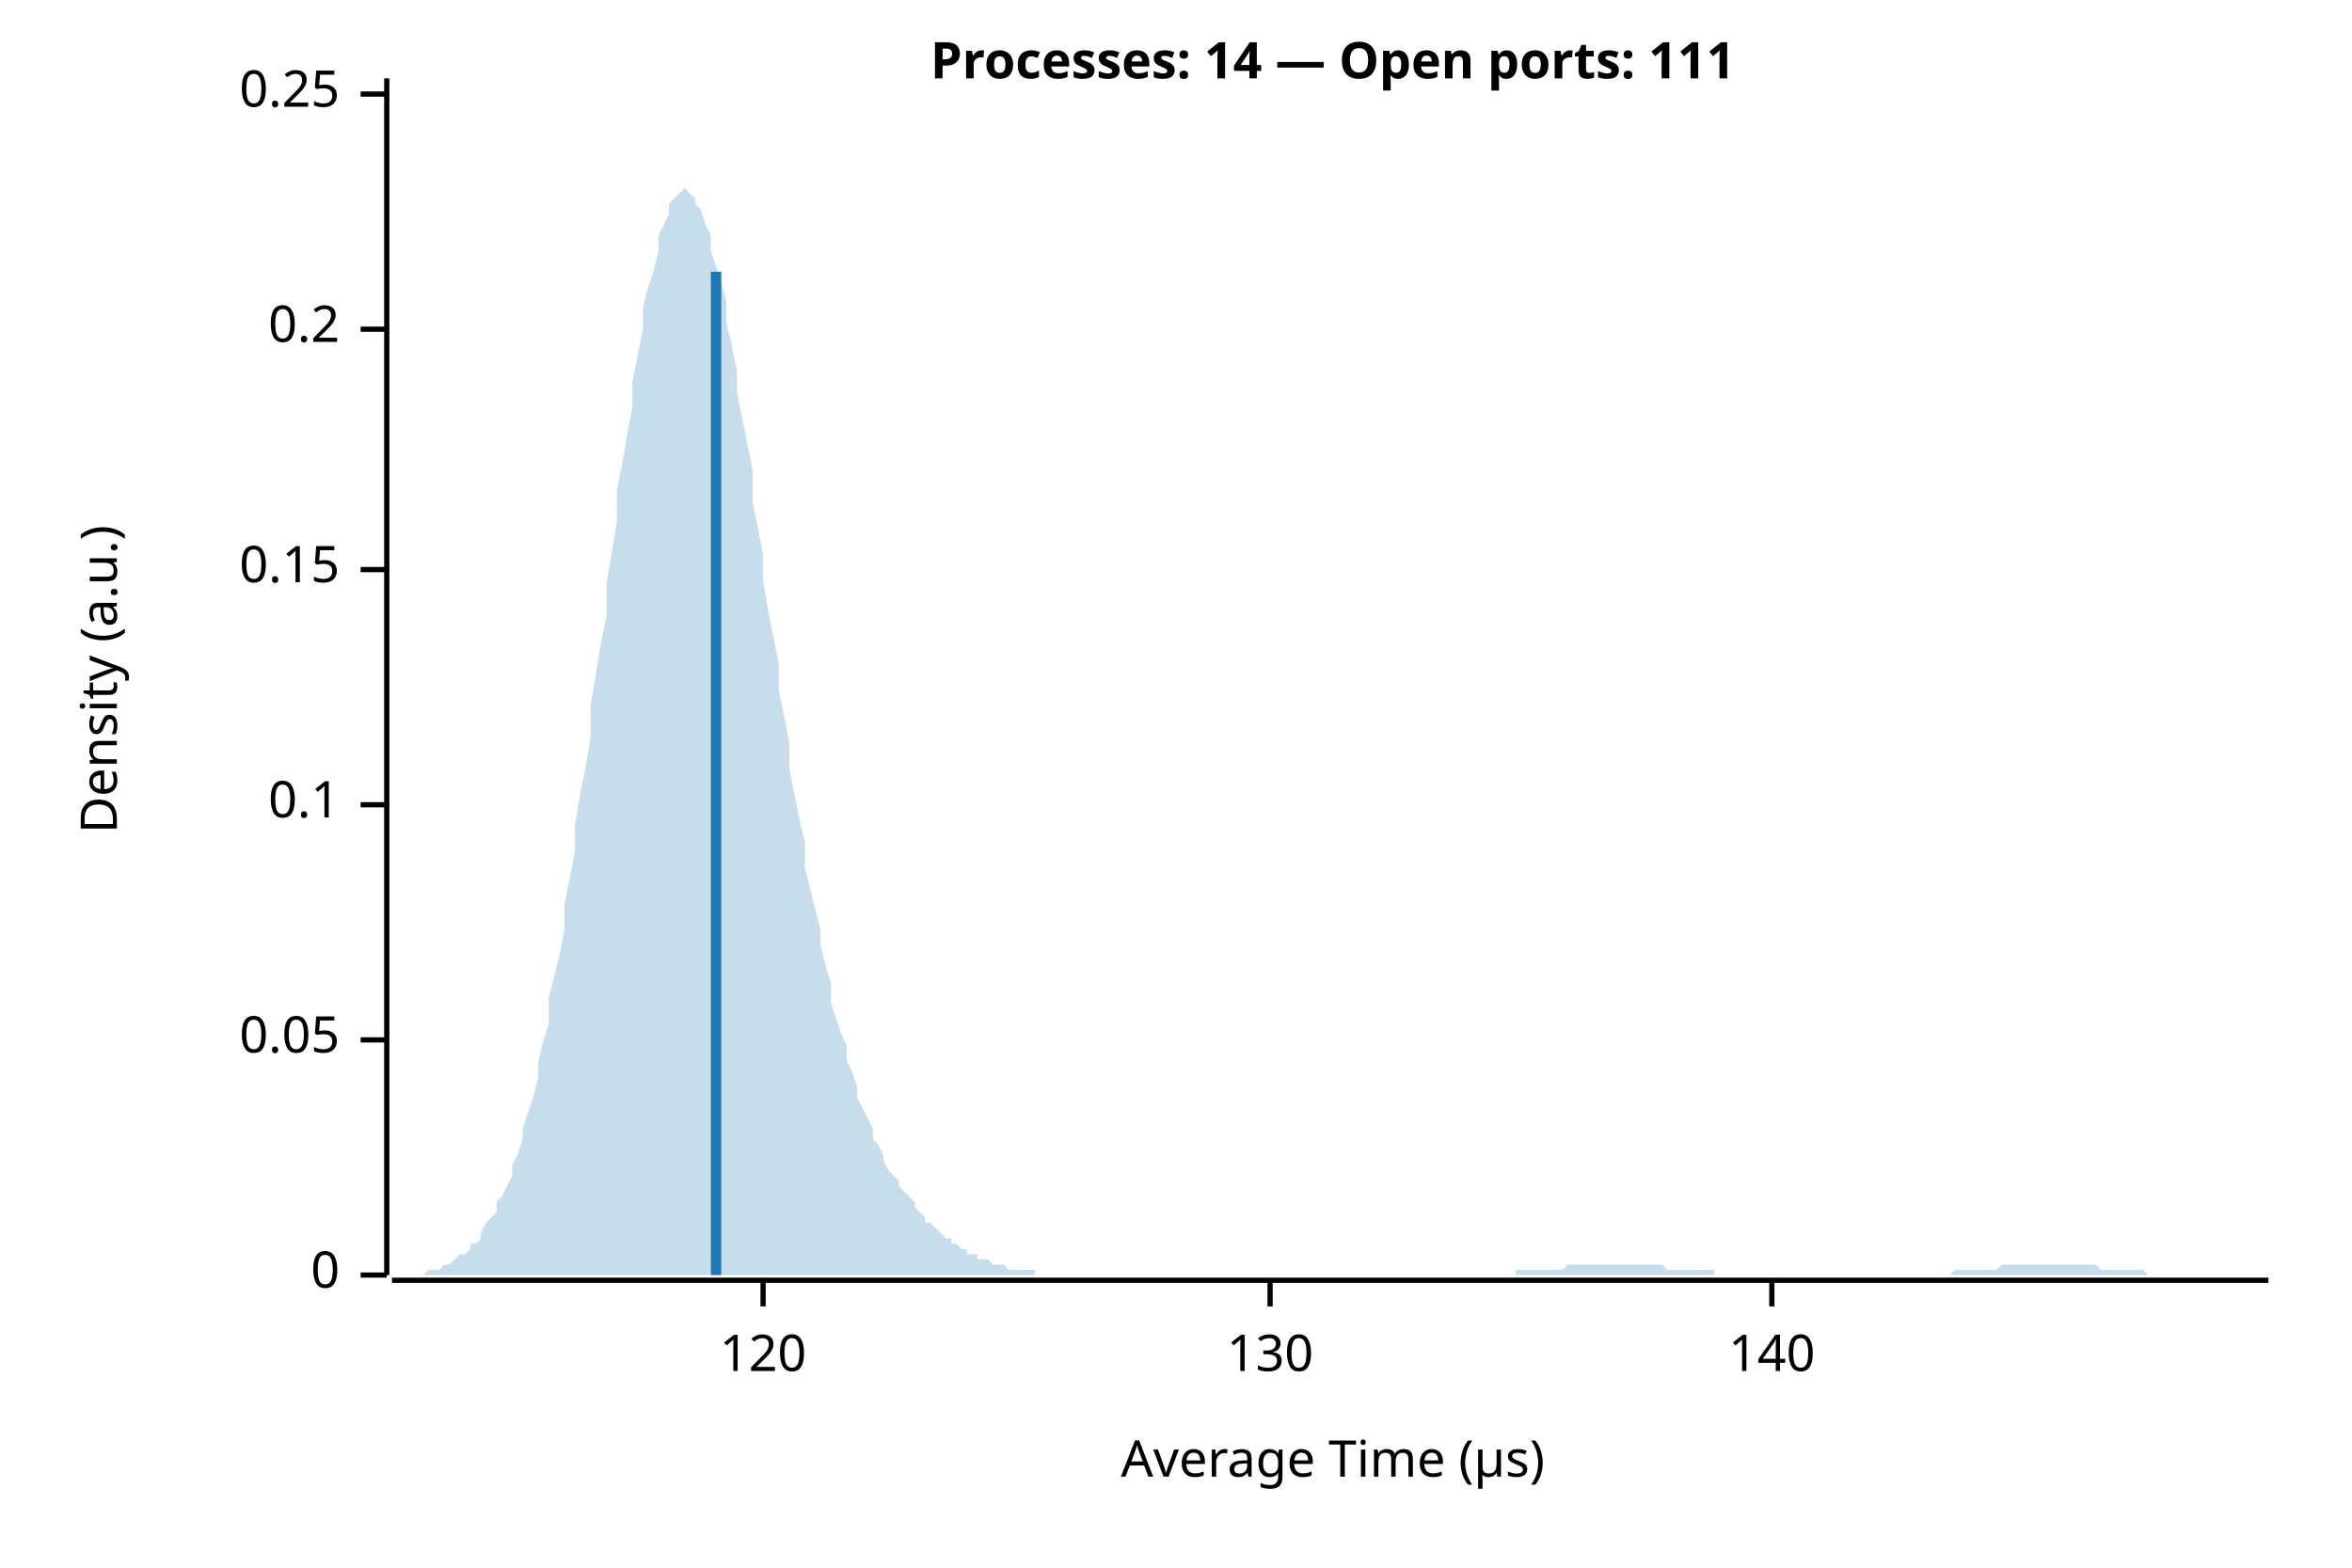
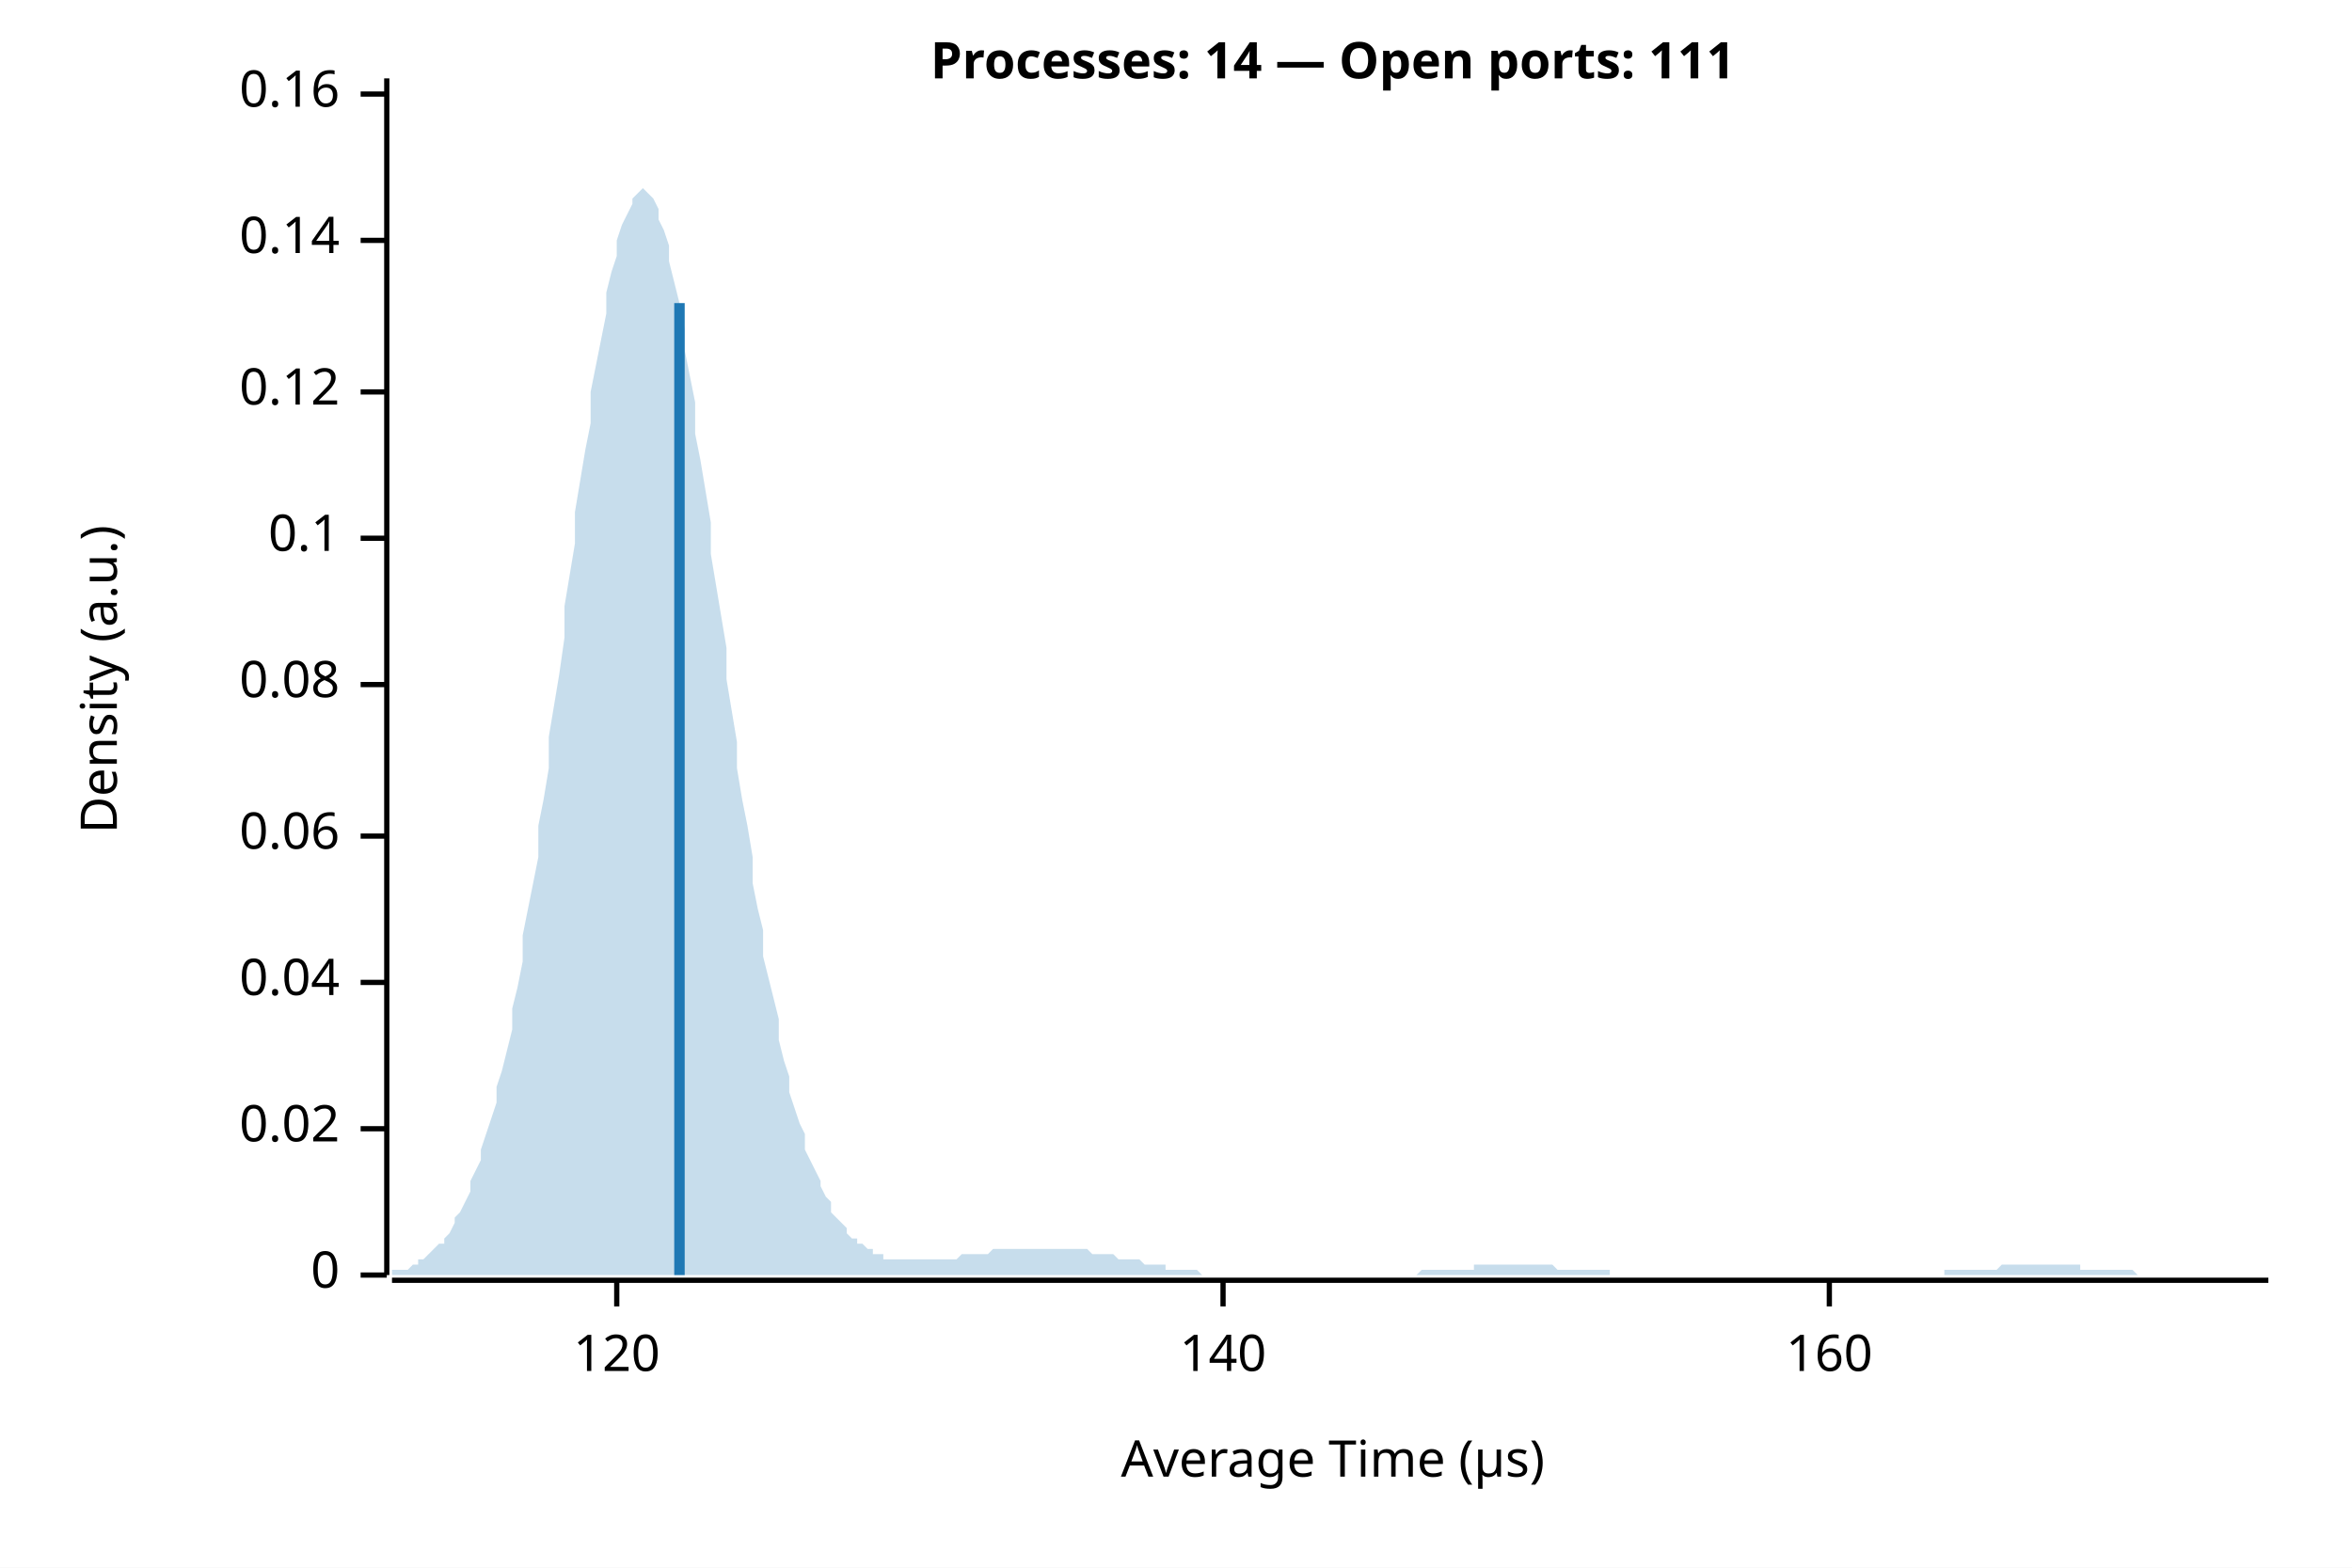
<svg xmlns="http://www.w3.org/2000/svg" width="450" height="300" viewBox="0 0 450 300">
  <rect width="100%" height="100%" fill="white" />
  <text x="255" y="15" font-weight="bold" text-anchor="middle" font-family="sans-serif" font-size="9.677" opacity="1" fill="#000000">Processes: 14 — Open ports: 111</text>
  <text x="15" y="130" dy="0.76em" text-anchor="middle" font-family="sans-serif" font-size="9.677" opacity="1" fill="#000000" transform="rotate(270, 15, 130)">
Density (a.u.)
</text>
  <text x="255" y="285" dy="-0.5ex" text-anchor="middle" font-family="sans-serif" font-size="9.677" opacity="1" fill="#000000">
Average Time (µs)
</text>
  <polyline fill="none" opacity="1" stroke="#000000" stroke-width="1" points="74,15 74,244 " />
  <text x="65" y="244" dy="0.5ex" text-anchor="end" font-family="sans-serif" font-size="9.677" opacity="1" fill="#000000">
0
</text>
  <polyline fill="none" opacity="1" stroke="#000000" stroke-width="1" points="69,244 74,244 " />
-   <text x="65" y="199" dy="0.5ex" text-anchor="end" font-family="sans-serif" font-size="9.677" opacity="1" fill="#000000">
- 0.05
+   <text x="65" y="216" dy="0.5ex" text-anchor="end" font-family="sans-serif" font-size="9.677" opacity="1" fill="#000000">
+ 0.02
</text>
-   <polyline fill="none" opacity="1" stroke="#000000" stroke-width="1" points="69,199 74,199 " />
-   <text x="65" y="154" dy="0.5ex" text-anchor="end" font-family="sans-serif" font-size="9.677" opacity="1" fill="#000000">
+   <polyline fill="none" opacity="1" stroke="#000000" stroke-width="1" points="69,216 74,216 " />
+   <text x="65" y="188" dy="0.5ex" text-anchor="end" font-family="sans-serif" font-size="9.677" opacity="1" fill="#000000">
+ 0.04
+ </text>
+   <polyline fill="none" opacity="1" stroke="#000000" stroke-width="1" points="69,188 74,188 " />
+   <text x="65" y="160" dy="0.5ex" text-anchor="end" font-family="sans-serif" font-size="9.677" opacity="1" fill="#000000">
+ 0.06
+ </text>
+   <polyline fill="none" opacity="1" stroke="#000000" stroke-width="1" points="69,160 74,160 " />
+   <text x="65" y="131" dy="0.5ex" text-anchor="end" font-family="sans-serif" font-size="9.677" opacity="1" fill="#000000">
+ 0.08
+ </text>
+   <polyline fill="none" opacity="1" stroke="#000000" stroke-width="1" points="69,131 74,131 " />
+   <text x="65" y="103" dy="0.5ex" text-anchor="end" font-family="sans-serif" font-size="9.677" opacity="1" fill="#000000">
0.1
</text>
-   <polyline fill="none" opacity="1" stroke="#000000" stroke-width="1" points="69,154 74,154 " />
-   <text x="65" y="109" dy="0.5ex" text-anchor="end" font-family="sans-serif" font-size="9.677" opacity="1" fill="#000000">
- 0.15
+   <polyline fill="none" opacity="1" stroke="#000000" stroke-width="1" points="69,103 74,103 " />
+   <text x="65" y="75" dy="0.5ex" text-anchor="end" font-family="sans-serif" font-size="9.677" opacity="1" fill="#000000">
+ 0.12
</text>
-   <polyline fill="none" opacity="1" stroke="#000000" stroke-width="1" points="69,109 74,109 " />
-   <text x="65" y="63" dy="0.5ex" text-anchor="end" font-family="sans-serif" font-size="9.677" opacity="1" fill="#000000">
- 0.2
+   <polyline fill="none" opacity="1" stroke="#000000" stroke-width="1" points="69,75 74,75 " />
+   <text x="65" y="46" dy="0.5ex" text-anchor="end" font-family="sans-serif" font-size="9.677" opacity="1" fill="#000000">
+ 0.14
</text>
-   <polyline fill="none" opacity="1" stroke="#000000" stroke-width="1" points="69,63 74,63 " />
+   <polyline fill="none" opacity="1" stroke="#000000" stroke-width="1" points="69,46 74,46 " />
  <text x="65" y="18" dy="0.5ex" text-anchor="end" font-family="sans-serif" font-size="9.677" opacity="1" fill="#000000">
- 0.25
+ 0.16
</text>
  <polyline fill="none" opacity="1" stroke="#000000" stroke-width="1" points="69,18 74,18 " />
  <polyline fill="none" opacity="1" stroke="#000000" stroke-width="1" points="75,245 434,245 " />
-   <text x="146" y="255" dy="0.76em" text-anchor="middle" font-family="sans-serif" font-size="9.677" opacity="1" fill="#000000">
+   <text x="118" y="255" dy="0.76em" text-anchor="middle" font-family="sans-serif" font-size="9.677" opacity="1" fill="#000000">
120
</text>
-   <polyline fill="none" opacity="1" stroke="#000000" stroke-width="1" points="146,245 146,250 " />
-   <text x="243" y="255" dy="0.76em" text-anchor="middle" font-family="sans-serif" font-size="9.677" opacity="1" fill="#000000">
- 130
- </text>
-   <polyline fill="none" opacity="1" stroke="#000000" stroke-width="1" points="243,245 243,250 " />
-   <text x="339" y="255" dy="0.76em" text-anchor="middle" font-family="sans-serif" font-size="9.677" opacity="1" fill="#000000">
+   <polyline fill="none" opacity="1" stroke="#000000" stroke-width="1" points="118,245 118,250 " />
+   <text x="234" y="255" dy="0.76em" text-anchor="middle" font-family="sans-serif" font-size="9.677" opacity="1" fill="#000000">
140
</text>
-   <polyline fill="none" opacity="1" stroke="#000000" stroke-width="1" points="339,245 339,250 " />
-   <polygon opacity="0.25" fill="#1F78B4" points="75,244 75,244 76,244 77,244 77,244 78,244 79,244 80,244 80,244 81,244 82,243 82,243 83,243 84,243 85,242 85,242 86,242 87,241 87,241 88,240 89,240 90,239 90,238 91,238 92,237 92,236 93,234 94,233 95,232 95,230 96,229 97,227 98,225 98,223 99,221 100,218 100,216 101,213 102,210 103,206 103,203 104,199 105,196 105,191 106,187 107,183 108,178 108,173 109,168 110,163 110,158 111,152 112,147 113,141 113,135 114,129 115,123 116,118 116,112 117,106 118,100 118,94 119,89 120,83 121,78 121,73 122,68 123,63 123,59 124,55 125,52 126,48 126,45 127,43 128,41 128,39 129,38 130,37 131,36 131,36 132,37 133,38 133,39 134,40 135,43 136,45 136,48 137,51 138,54 139,58 139,62 140,66 141,71 141,75 142,80 143,85 144,90 144,96 145,101 146,106 146,111 147,117 148,122 149,127 149,132 150,137 151,142 151,147 152,152 153,157 154,161 154,166 155,170 156,174 157,178 157,181 158,185 159,188 159,192 160,195 161,198 162,200 162,203 163,205 164,208 164,210 165,212 166,214 167,216 167,218 168,219 169,221 169,222 170,224 171,225 172,226 172,227 173,228 174,229 175,230 175,231 176,232 177,233 177,234 178,234 179,235 180,236 180,236 181,237 182,237 182,238 183,238 184,239 185,239 185,240 186,240 187,240 187,241 188,241 189,241 190,242 190,242 191,242 192,242 192,242 193,243 194,243 195,243 195,243 196,243 197,243 198,243 198,244 199,244 200,244 200,244 201,244 202,244 203,244 203,244 204,244 205,244 205,244 206,244 207,244 208,244 208,244 209,244 210,244 210,244 211,244 212,244 213,244 213,244 214,244 215,244 216,244 216,244 217,244 218,244 218,244 219,244 220,244 221,244 221,244 222,244 223,244 223,244 224,244 225,244 226,244 226,244 227,244 228,244 228,244 229,244 230,244 231,244 231,244 232,244 233,244 233,244 234,244 235,244 236,244 236,244 237,244 238,244 239,244 239,244 240,244 241,244 241,244 242,244 243,244 244,244 244,244 245,244 246,244 246,244 247,244 248,244 249,244 249,244 250,244 251,244 251,244 252,244 253,244 254,244 254,244 255,244 256,244 257,244 257,244 258,244 259,244 259,244 260,244 261,244 262,244 262,244 263,244 264,244 264,244 265,244 266,244 267,244 267,244 268,244 269,244 269,244 270,244 271,244 272,244 272,244 273,244 274,244 275,244 275,244 276,244 277,244 277,244 278,244 279,244 280,244 280,244 281,244 282,244 282,244 283,244 284,244 285,244 285,244 286,244 287,244 287,244 288,244 289,244 290,244 290,243 291,243 292,243 292,243 293,243 294,243 295,243 295,243 296,243 297,243 298,243 298,243 299,243 300,242 300,242 301,242 302,242 303,242 303,242 304,242 305,242 305,242 306,242 307,242 308,242 308,242 309,242 310,242 310,242 311,242 312,242 313,242 313,242 314,242 315,242 316,242 316,242 317,242 318,242 318,242 319,243 320,243 321,243 321,243 322,243 323,243 323,243 324,243 325,243 326,243 326,243 327,243 328,243 328,244 329,244 330,244 331,244 331,244 332,244 333,244 333,244 334,244 335,244 336,244 336,244 337,244 338,244 339,244 339,244 340,244 341,244 341,244 342,244 343,244 344,244 344,244 345,244 346,244 346,244 347,244 348,244 349,244 349,244 350,244 351,244 351,244 352,244 353,244 354,244 354,244 355,244 356,244 357,244 357,244 358,244 359,244 359,244 360,244 361,244 362,244 362,244 363,244 364,244 364,244 365,244 366,244 367,244 367,244 368,244 369,244 369,244 370,244 371,244 372,244 372,244 373,244 374,243 375,243 375,243 376,243 377,243 377,243 378,243 379,243 380,243 380,243 381,243 382,243 382,243 383,242 384,242 385,242 385,242 386,242 387,242 387,242 388,242 389,242 390,242 390,242 391,242 392,242 392,242 393,242 394,242 395,242 395,242 396,242 397,242 398,242 398,242 399,242 400,242 400,242 401,242 402,243 403,243 403,243 404,243 405,243 405,243 406,243 407,243 408,243 408,243 409,243 410,243 410,243 411,244 412,244 413,244 413,244 414,244 415,244 416,244 416,244 417,244 418,244 418,244 419,244 420,244 421,244 421,244 422,244 423,244 423,244 424,244 425,244 426,244 426,244 427,244 428,244 428,244 429,244 430,244 431,244 431,244 432,244 433,244 434,244 434,244 75,244 " />
-   <polyline fill="none" opacity="1" stroke="#1F78B4" stroke-width="2" points="137,244 137,52 " />
+   <polyline fill="none" opacity="1" stroke="#000000" stroke-width="1" points="234,245 234,250 " />
+   <text x="350" y="255" dy="0.76em" text-anchor="middle" font-family="sans-serif" font-size="9.677" opacity="1" fill="#000000">
+ 160
+ </text>
+   <polyline fill="none" opacity="1" stroke="#000000" stroke-width="1" points="350,245 350,250 " />
+   <polygon opacity="0.25" fill="#1F78B4" points="75,244 75,243 76,243 77,243 77,243 78,243 79,242 80,242 80,241 81,241 82,240 82,240 83,239 84,238 85,238 85,237 86,236 87,234 87,233 88,232 89,230 90,228 90,226 91,224 92,222 92,220 93,217 94,214 95,211 95,208 96,205 97,201 98,197 98,193 99,189 100,184 100,179 101,174 102,169 103,164 103,158 104,153 105,147 105,141 106,135 107,129 108,122 108,116 109,110 110,104 110,98 111,92 112,86 113,81 113,75 114,70 115,65 116,60 116,56 117,52 118,49 118,46 119,43 120,41 121,39 121,38 122,37 123,36 123,36 124,37 125,38 126,40 126,42 127,44 128,47 128,50 129,54 130,58 131,63 131,67 132,72 133,77 133,83 134,88 135,94 136,100 136,106 137,112 138,118 139,124 139,130 140,136 141,142 141,147 142,153 143,158 144,164 144,169 145,174 146,178 146,183 147,187 148,191 149,195 149,199 150,203 151,206 151,209 152,212 153,215 154,217 154,220 155,222 156,224 157,226 157,227 158,229 159,230 159,232 160,233 161,234 162,235 162,236 163,237 164,237 164,238 165,238 166,239 167,239 167,240 168,240 169,240 169,241 170,241 171,241 172,241 172,241 173,241 174,241 175,241 175,241 176,241 177,241 177,241 178,241 179,241 180,241 180,241 181,241 182,241 182,241 183,241 184,240 185,240 185,240 186,240 187,240 187,240 188,240 189,240 190,239 190,239 191,239 192,239 192,239 193,239 194,239 195,239 195,239 196,239 197,239 198,239 198,239 199,239 200,239 200,239 201,239 202,239 203,239 203,239 204,239 205,239 205,239 206,239 207,239 208,239 208,239 209,240 210,240 210,240 211,240 212,240 213,240 213,240 214,241 215,241 216,241 216,241 217,241 218,241 218,241 219,242 220,242 221,242 221,242 222,242 223,242 223,243 224,243 225,243 226,243 226,243 227,243 228,243 228,243 229,243 230,244 231,244 231,244 232,244 233,244 233,244 234,244 235,244 236,244 236,244 237,244 238,244 239,244 239,244 240,244 241,244 241,244 242,244 243,244 244,244 244,244 245,244 246,244 246,244 247,244 248,244 249,244 249,244 250,244 251,244 251,244 252,244 253,244 254,244 254,244 255,244 256,244 257,244 257,244 258,244 259,244 259,244 260,244 261,244 262,244 262,244 263,244 264,244 264,244 265,244 266,244 267,244 267,244 268,244 269,244 269,244 270,244 271,244 272,243 272,243 273,243 274,243 275,243 275,243 276,243 277,243 277,243 278,243 279,243 280,243 280,243 281,243 282,243 282,242 283,242 284,242 285,242 285,242 286,242 287,242 287,242 288,242 289,242 290,242 290,242 291,242 292,242 292,242 293,242 294,242 295,242 295,242 296,242 297,242 298,243 298,243 299,243 300,243 300,243 301,243 302,243 303,243 303,243 304,243 305,243 305,243 306,243 307,243 308,243 308,244 309,244 310,244 310,244 311,244 312,244 313,244 313,244 314,244 315,244 316,244 316,244 317,244 318,244 318,244 319,244 320,244 321,244 321,244 322,244 323,244 323,244 324,244 325,244 326,244 326,244 327,244 328,244 328,244 329,244 330,244 331,244 331,244 332,244 333,244 333,244 334,244 335,244 336,244 336,244 337,244 338,244 339,244 339,244 340,244 341,244 341,244 342,244 343,244 344,244 344,244 345,244 346,244 346,244 347,244 348,244 349,244 349,244 350,244 351,244 351,244 352,244 353,244 354,244 354,244 355,244 356,244 357,244 357,244 358,244 359,244 359,244 360,244 361,244 362,244 362,244 363,244 364,244 364,244 365,244 366,244 367,244 367,244 368,244 369,244 369,244 370,244 371,244 372,244 372,243 373,243 374,243 375,243 375,243 376,243 377,243 377,243 378,243 379,243 380,243 380,243 381,243 382,243 382,243 383,242 384,242 385,242 385,242 386,242 387,242 387,242 388,242 389,242 390,242 390,242 391,242 392,242 392,242 393,242 394,242 395,242 395,242 396,242 397,242 398,242 398,243 399,243 400,243 400,243 401,243 402,243 403,243 403,243 404,243 405,243 405,243 406,243 407,243 408,243 408,243 409,244 410,244 410,244 411,244 412,244 413,244 413,244 414,244 415,244 416,244 416,244 417,244 418,244 418,244 419,244 420,244 421,244 421,244 422,244 423,244 423,244 424,244 425,244 426,244 426,244 427,244 428,244 428,244 429,244 430,244 431,244 431,244 432,244 433,244 434,244 434,244 75,244 " />
+   <polyline fill="none" opacity="1" stroke="#1F78B4" stroke-width="2" points="130,244 130,58 " />
</svg>
